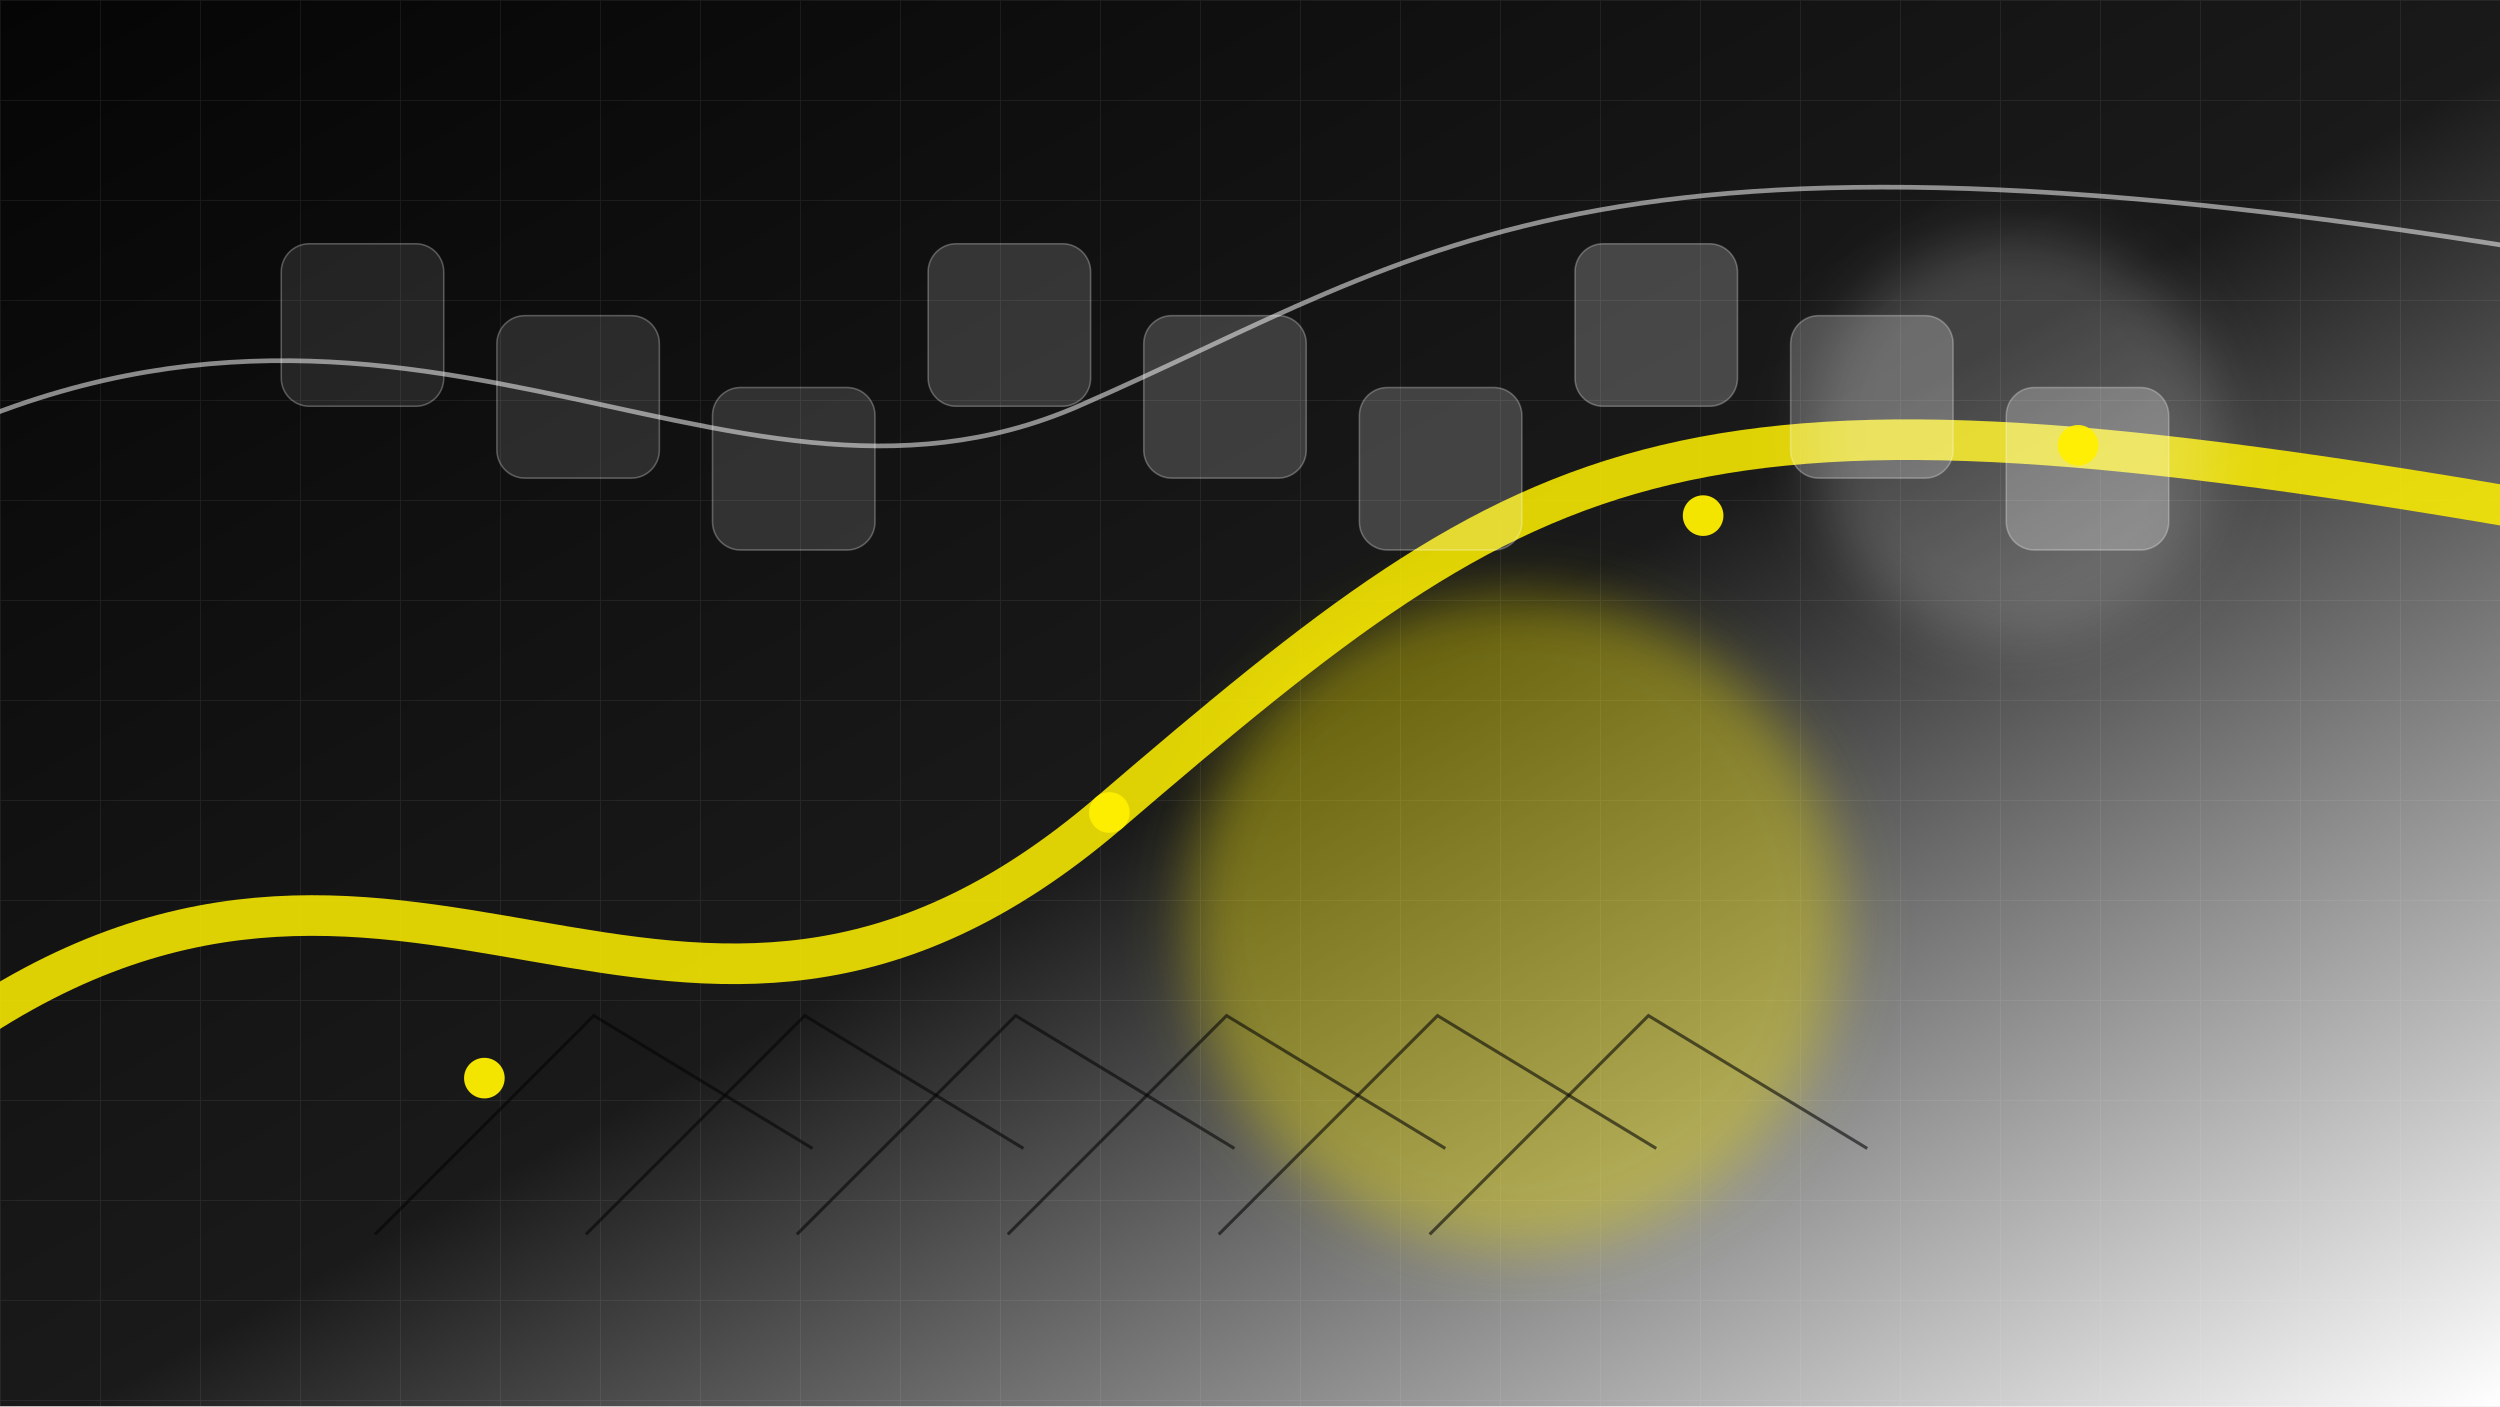
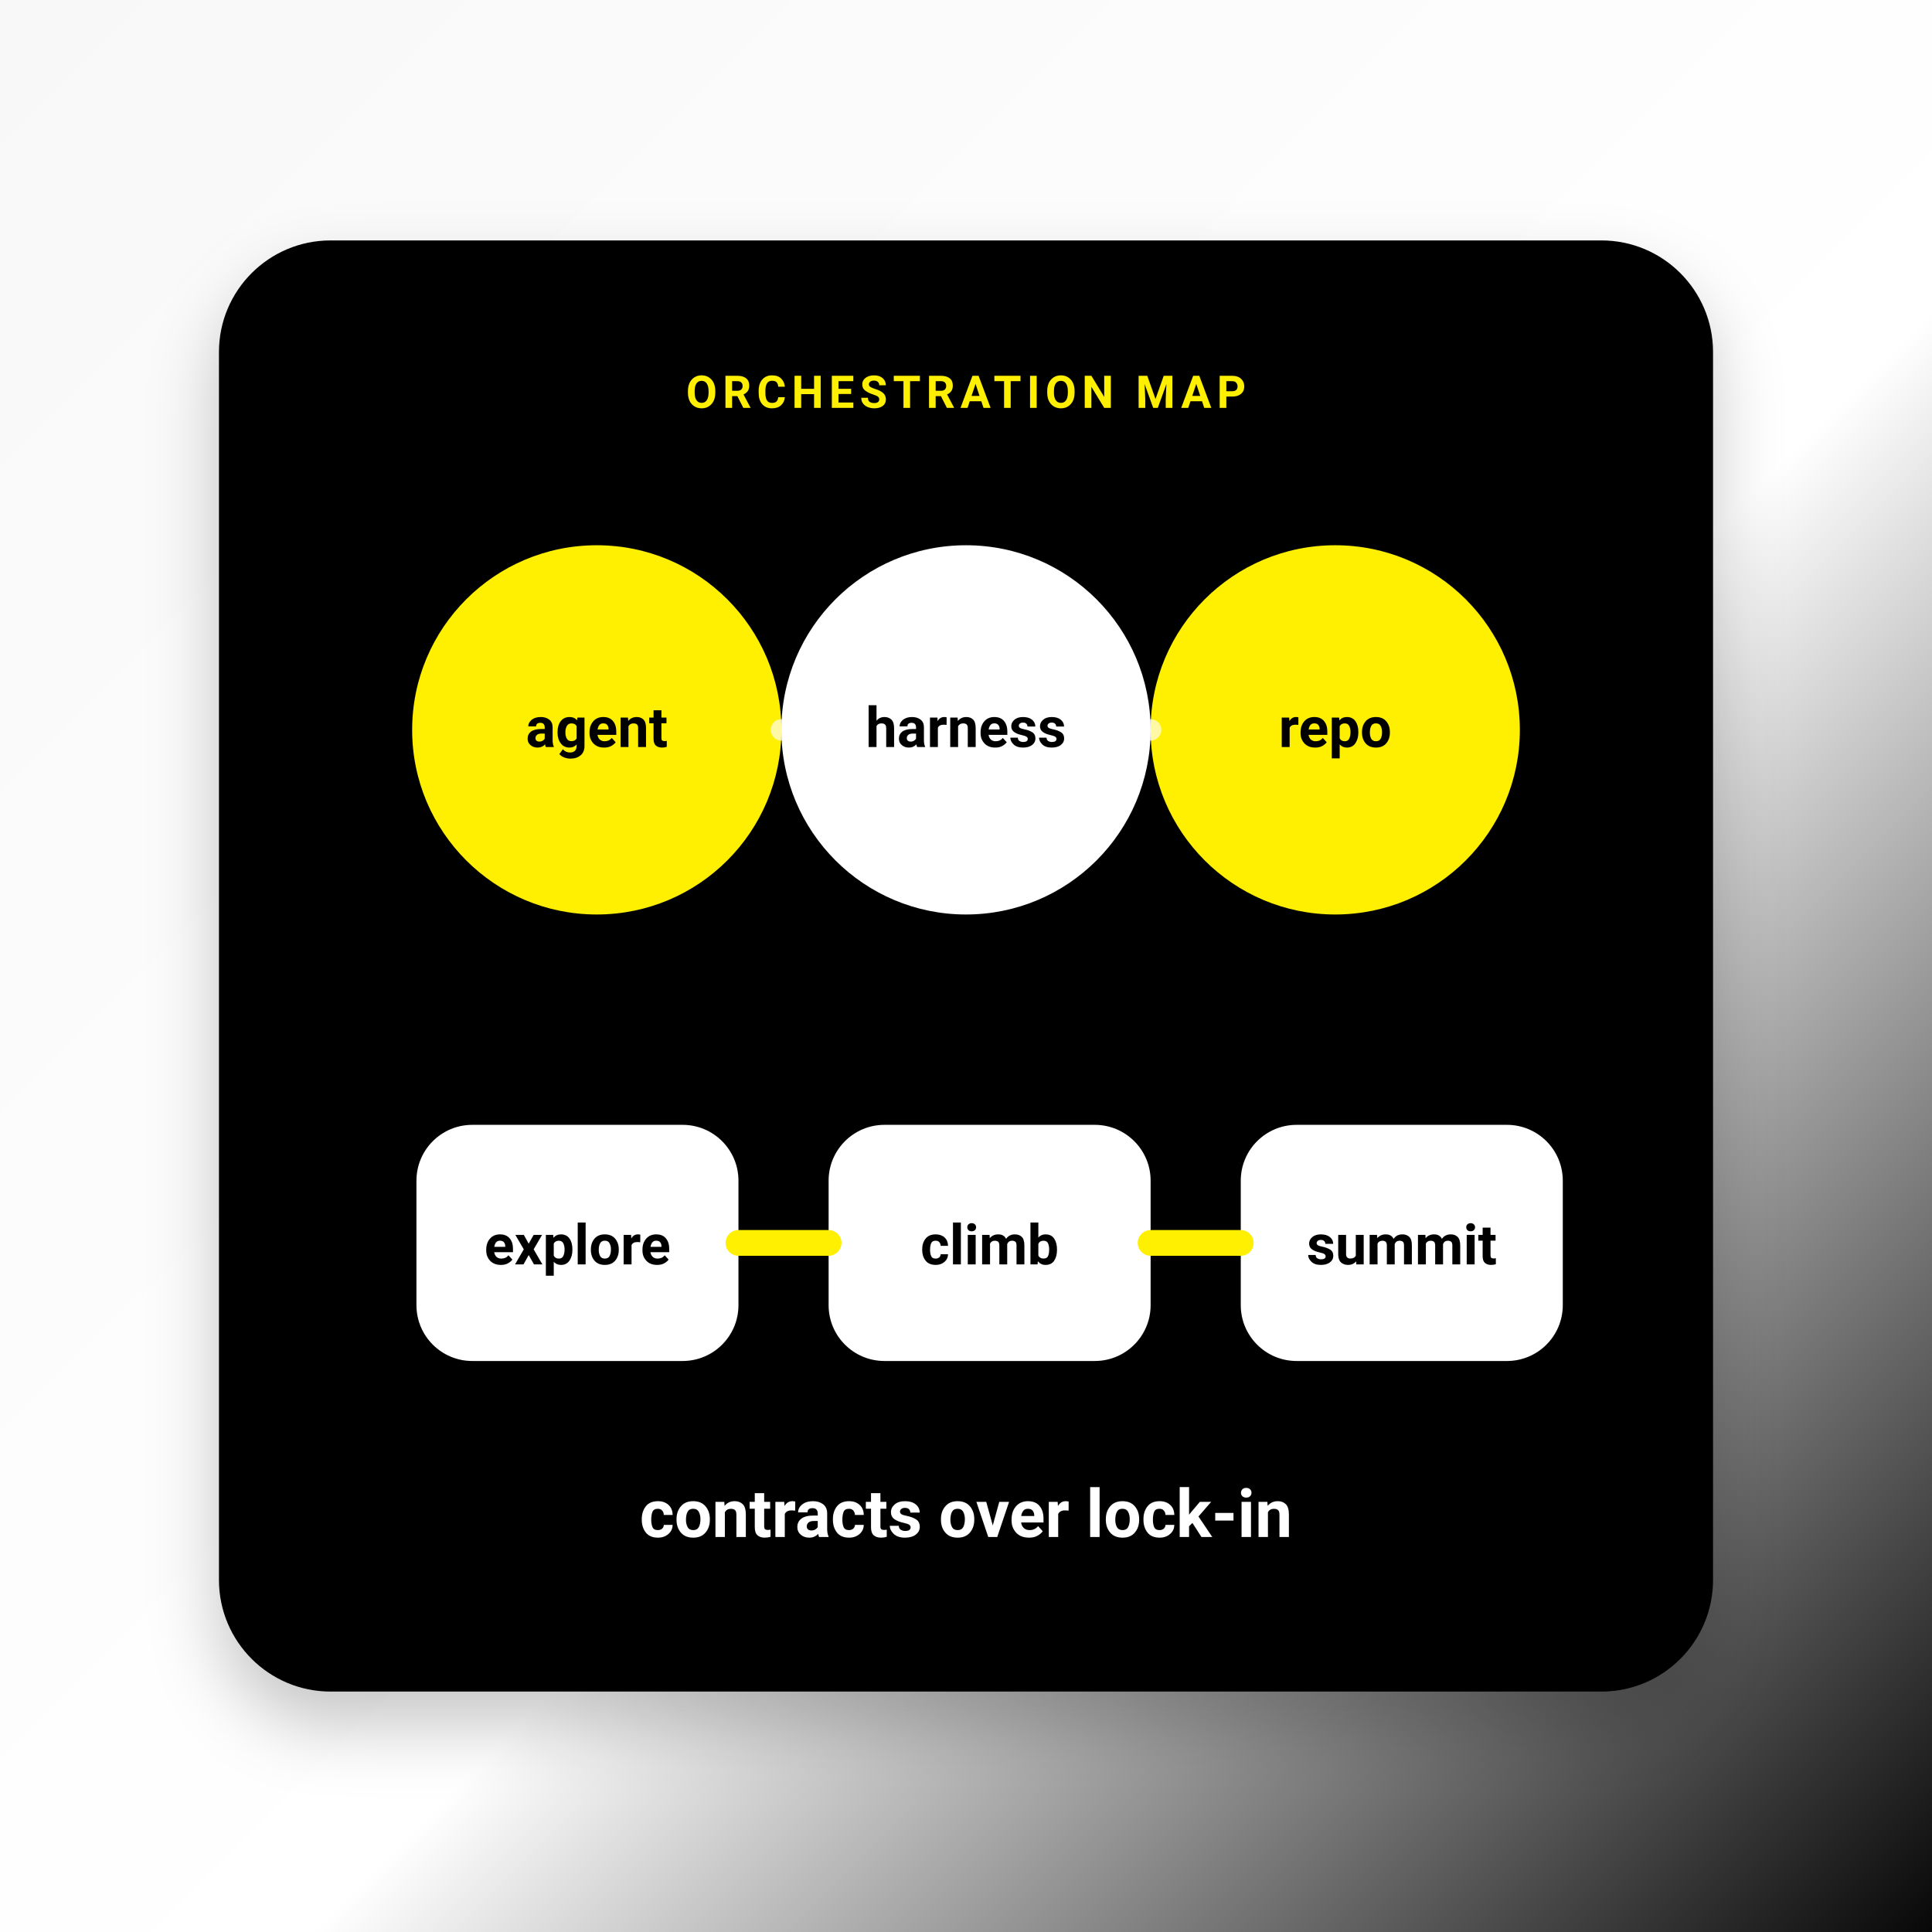
- <svg xmlns="http://www.w3.org/2000/svg" viewBox="0 0 1600 900" role="img" aria-label="Three Roles Three Phases abstract hero artwork">
+ <svg xmlns="http://www.w3.org/2000/svg" viewBox="0 0 900 900" role="img" aria-label="Three roles and three phases orchestration diagram">
  <defs>
-     <linearGradient id="bg" x1="0" x2="1" y1="0" y2="1">
-       <stop offset="0" stop-color="#050505" />
-       <stop offset="0.52" stop-color="#1a1a1a" />
-       <stop offset="1" stop-color="#ffffff" />
+     <linearGradient id="bg" x1="0" y1="0" x2="1" y2="1">
+       <stop offset="0" stop-color="#f8f8f8" />
+       <stop offset=".58" stop-color="#fff" />
+       <stop offset="1" stop-color="#050505" />
    </linearGradient>
-     <filter id="soft" x="-20%" y="-20%" width="140%" height="140%">
-       <feGaussianBlur stdDeviation="18" />
+     <filter id="shadow" x="-20%" y="-20%" width="140%" height="140%">
+       <feDropShadow dx="0" dy="16" stdDeviation="16" flood-color="#000" flood-opacity="0.22" />
    </filter>
-     <pattern id="grid" width="64" height="64" patternUnits="userSpaceOnUse">
-       <path d="M 64 0 L 0 0 0 64" fill="none" stroke="#ffffff" stroke-opacity="0.08" stroke-width="1" />
-     </pattern>
+     <style>.small{font:700 21px Roboto,Arial,sans-serif;letter-spacing:.12em}.label{font:700 31px Roboto,Arial,sans-serif}.body{font:700 26px Roboto,Arial,sans-serif}</style>
  </defs>
-   <rect width="1600" height="900" fill="url(#bg)" />
-   <rect width="1600" height="900" fill="url(#grid)" />
-   <g opacity="0.95">
-     <path d="M-40 670 C 260 450, 430 760, 710 520 S 1070 230, 1640 330" fill="none" stroke="#FFEF00" stroke-width="26" stroke-linecap="round" opacity="0.9">
-       <animate attributeName="stroke-dasharray" values="70 36;110 48;70 36" dur="9s" repeatCount="indefinite" />
-     </path>
-     <path d="M-80 300 C 250 120, 460 360, 690 260 S 1020 55, 1680 170" fill="none" stroke="#ffffff" stroke-width="3" stroke-linecap="round" opacity="0.55" />
-   </g>
-   <g transform="translate(180 156)">
-     <rect x="0" y="0" width="104" height="104" rx="18" fill="#ffffff" fill-opacity="0.1" stroke="#ffffff" stroke-opacity="0.28">
-       <animateTransform attributeName="transform" type="translate" values="0 0; 0 14; 0 0" dur="5s" repeatCount="indefinite" />
-     </rect>
-     <rect x="138" y="46" width="104" height="104" rx="18" fill="#ffffff" fill-opacity="0.118" stroke="#ffffff" stroke-opacity="0.28">
-       <animateTransform attributeName="transform" type="translate" values="0 0; 0 -14; 0 0" dur="6s" repeatCount="indefinite" />
-     </rect>
-     <rect x="276" y="92" width="104" height="104" rx="18" fill="#ffffff" fill-opacity="0.136" stroke="#ffffff" stroke-opacity="0.28">
-       <animateTransform attributeName="transform" type="translate" values="0 0; 0 14; 0 0" dur="7s" repeatCount="indefinite" />
-     </rect>
-     <rect x="414" y="0" width="104" height="104" rx="18" fill="#ffffff" fill-opacity="0.154" stroke="#ffffff" stroke-opacity="0.28">
-       <animateTransform attributeName="transform" type="translate" values="0 0; 0 -14; 0 0" dur="8s" repeatCount="indefinite" />
-     </rect>
-     <rect x="552" y="46" width="104" height="104" rx="18" fill="#ffffff" fill-opacity="0.172" stroke="#ffffff" stroke-opacity="0.28">
-       <animateTransform attributeName="transform" type="translate" values="0 0; 0 14; 0 0" dur="5s" repeatCount="indefinite" />
-     </rect>
-     <rect x="690" y="92" width="104" height="104" rx="18" fill="#ffffff" fill-opacity="0.19" stroke="#ffffff" stroke-opacity="0.28">
-       <animateTransform attributeName="transform" type="translate" values="0 0; 0 -14; 0 0" dur="6s" repeatCount="indefinite" />
-     </rect>
-     <rect x="828" y="0" width="104" height="104" rx="18" fill="#ffffff" fill-opacity="0.208" stroke="#ffffff" stroke-opacity="0.28">
-       <animateTransform attributeName="transform" type="translate" values="0 0; 0 14; 0 0" dur="7s" repeatCount="indefinite" />
-     </rect>
-     <rect x="966" y="46" width="104" height="104" rx="18" fill="#ffffff" fill-opacity="0.226" stroke="#ffffff" stroke-opacity="0.28">
-       <animateTransform attributeName="transform" type="translate" values="0 0; 0 -14; 0 0" dur="8s" repeatCount="indefinite" />
-     </rect>
-     <rect x="1104" y="92" width="104" height="104" rx="18" fill="#ffffff" fill-opacity="0.244" stroke="#ffffff" stroke-opacity="0.28">
-       <animateTransform attributeName="transform" type="translate" values="0 0; 0 14; 0 0" dur="5s" repeatCount="indefinite" />
-     </rect>
-   </g>
-   <g filter="url(#soft)" opacity="0.65">
-     <circle cx="970" cy="590" r="210" fill="#FFEF00" fill-opacity="0.55" />
-     <circle cx="1290" cy="280" r="130" fill="#ffffff" fill-opacity="0.28" />
-   </g>
-   <g fill="none" stroke="#050505" stroke-opacity="0.58" stroke-width="2">
-     <path d="M 240 790 L 380 650 L 520 735" />
-     <path d="M 375 790 L 515 650 L 655 735" />
-     <path d="M 510 790 L 650 650 L 790 735" />
-     <path d="M 645 790 L 785 650 L 925 735" />
-     <path d="M 780 790 L 920 650 L 1060 735" />
-     <path d="M 915 790 L 1055 650 L 1195 735" />
-   </g>
-   <g fill="#FFEF00" opacity="0.95">
-     <circle cx="310" cy="690" r="13" />
-     <circle cx="710" cy="520" r="13" />
-     <circle cx="1090" cy="330" r="13" />
-     <circle cx="1330" cy="285" r="13" />
+   <rect width="900" height="900" fill="url(#bg)" />
+   <g transform="translate(102 112)" filter="url(#shadow)">
+     <rect x="0" y="0" width="696" height="676" rx="52" fill="#050505" />
+     <text x="348" y="78" fill="#FFEF00" text-anchor="middle" class="small">ORCHESTRATION MAP</text>
+     <g transform="translate(88 140)">
+       <circle cx="88" cy="88" r="86" fill="#FFEF00" />
+       <circle cx="260" cy="88" r="86" fill="#fff" />
+       <circle cx="432" cy="88" r="86" fill="#FFEF00" />
+       <text x="88" y="96" text-anchor="middle" fill="#050505" class="body">agent</text>
+       <text x="260" y="96" text-anchor="middle" fill="#050505" class="body">harness</text>
+       <text x="432" y="96" text-anchor="middle" fill="#050505" class="body">repo</text>
+       <path d="M174 88h0 0 0 0h0 0 0 0 0 0 0 0 0 0 0 0 0 0h0 0 0 0" stroke="#fff" stroke-width="10" stroke-linecap="round" opacity=".65" />
+       <path d="M346 88h0 0 0 0h0 0 0 0 0 0 0 0 0 0 0 0 0 0h0 0 0 0" stroke="#fff" stroke-width="10" stroke-linecap="round" opacity=".65" />
+     </g>
+     <g transform="translate(92 412)">
+       <rect x="0" y="0" width="150" height="110" rx="26" fill="#fff" />
+       <rect x="192" y="0" width="150" height="110" rx="26" fill="#fff" />
+       <rect x="384" y="0" width="150" height="110" rx="26" fill="#fff" />
+       <path d="M150 55h42M342 55h42" stroke="#FFEF00" stroke-width="12" stroke-linecap="round" />
+       <text x="75" y="65" text-anchor="middle" fill="#050505" class="body">explore</text>
+       <text x="267" y="65" text-anchor="middle" fill="#050505" class="body">climb</text>
+       <text x="459" y="65" text-anchor="middle" fill="#050505" class="body">summit</text>
+     </g>
+     <text x="348" y="604" fill="#fff" text-anchor="middle" class="label">contracts over lock-in</text>
  </g>
</svg>
